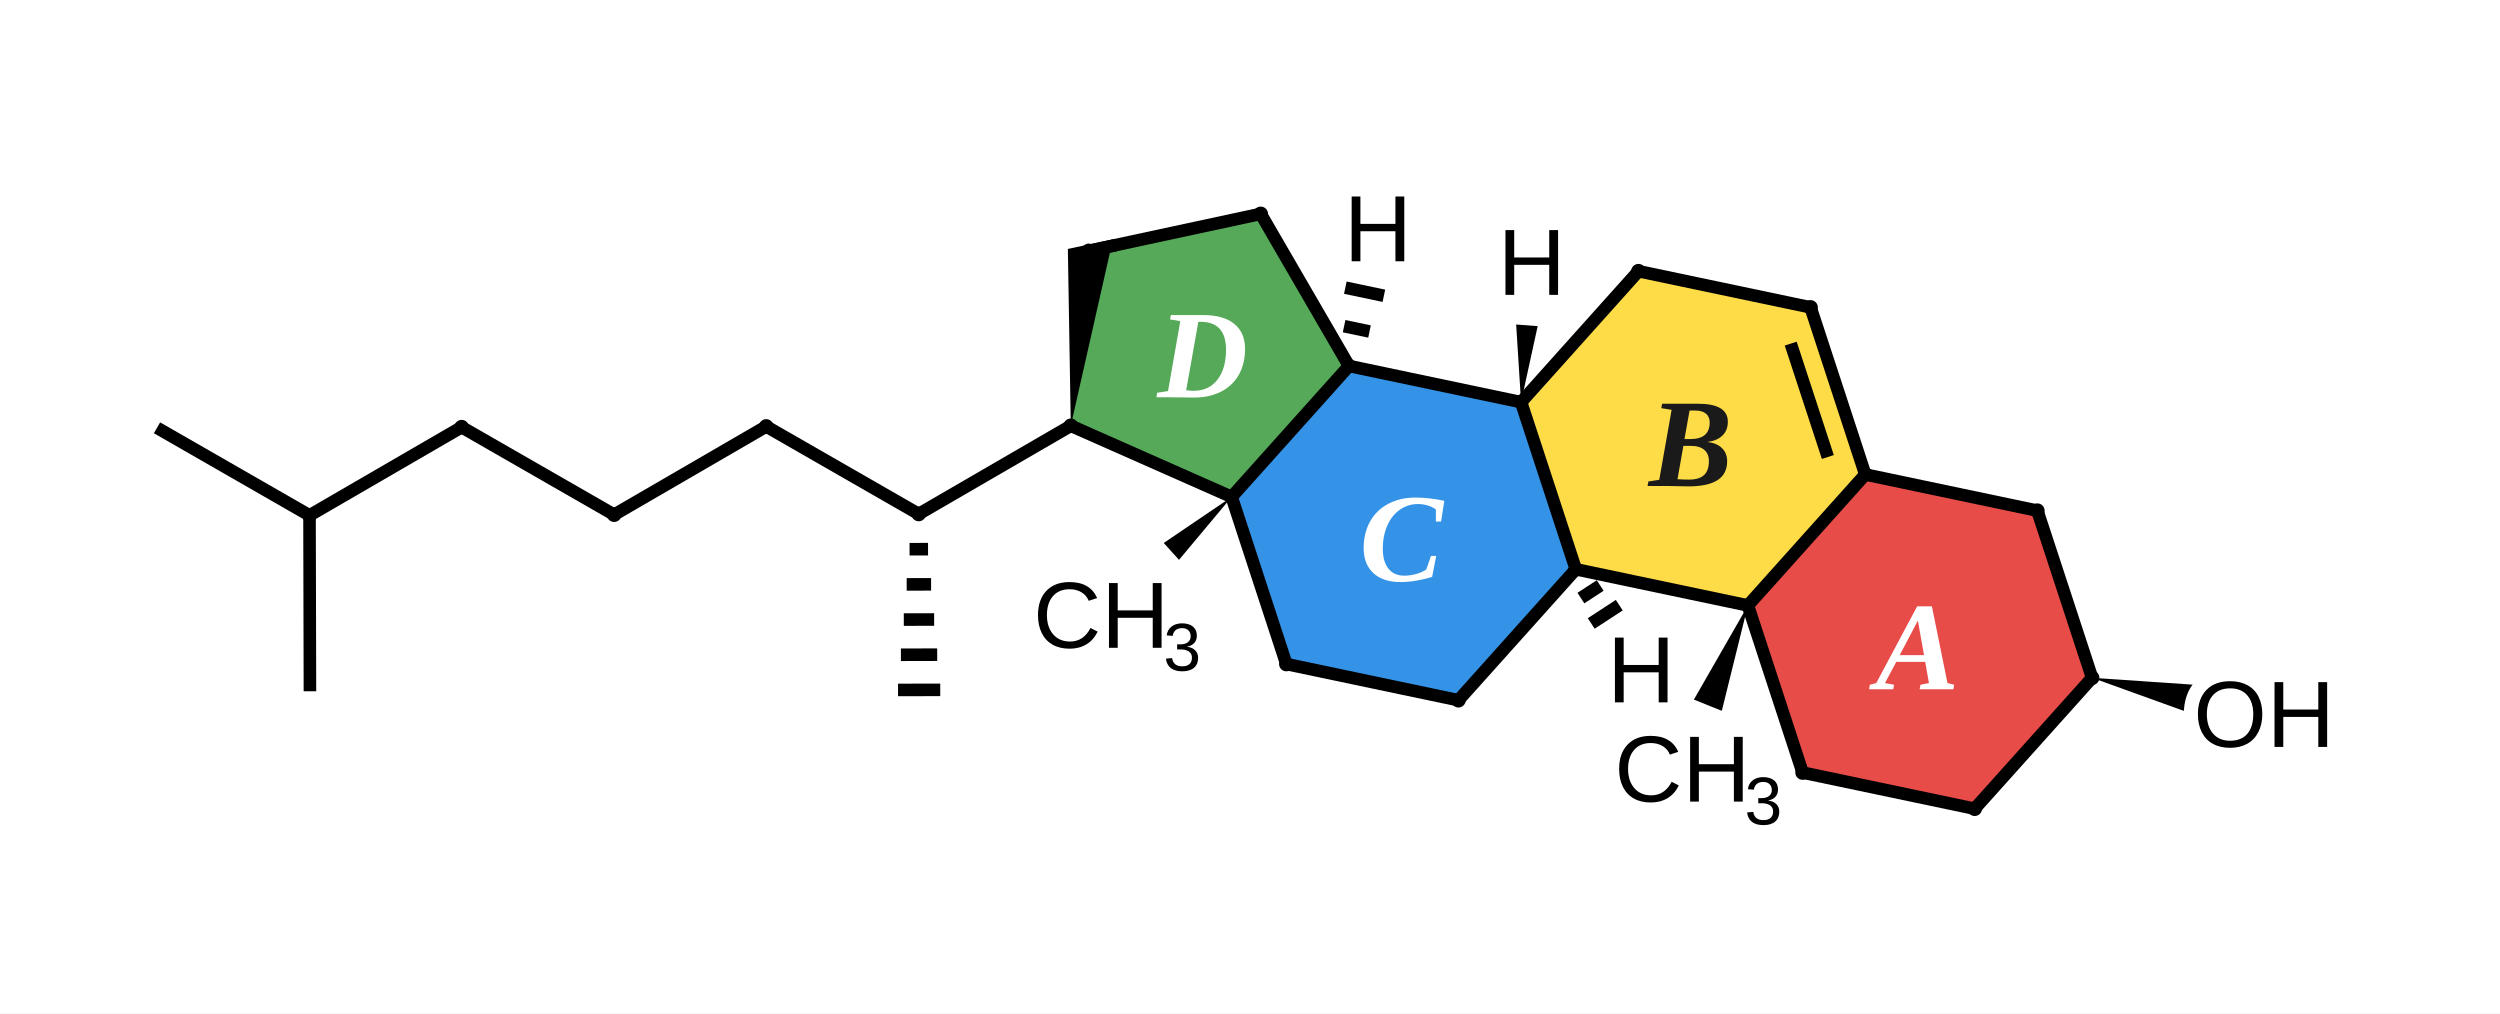
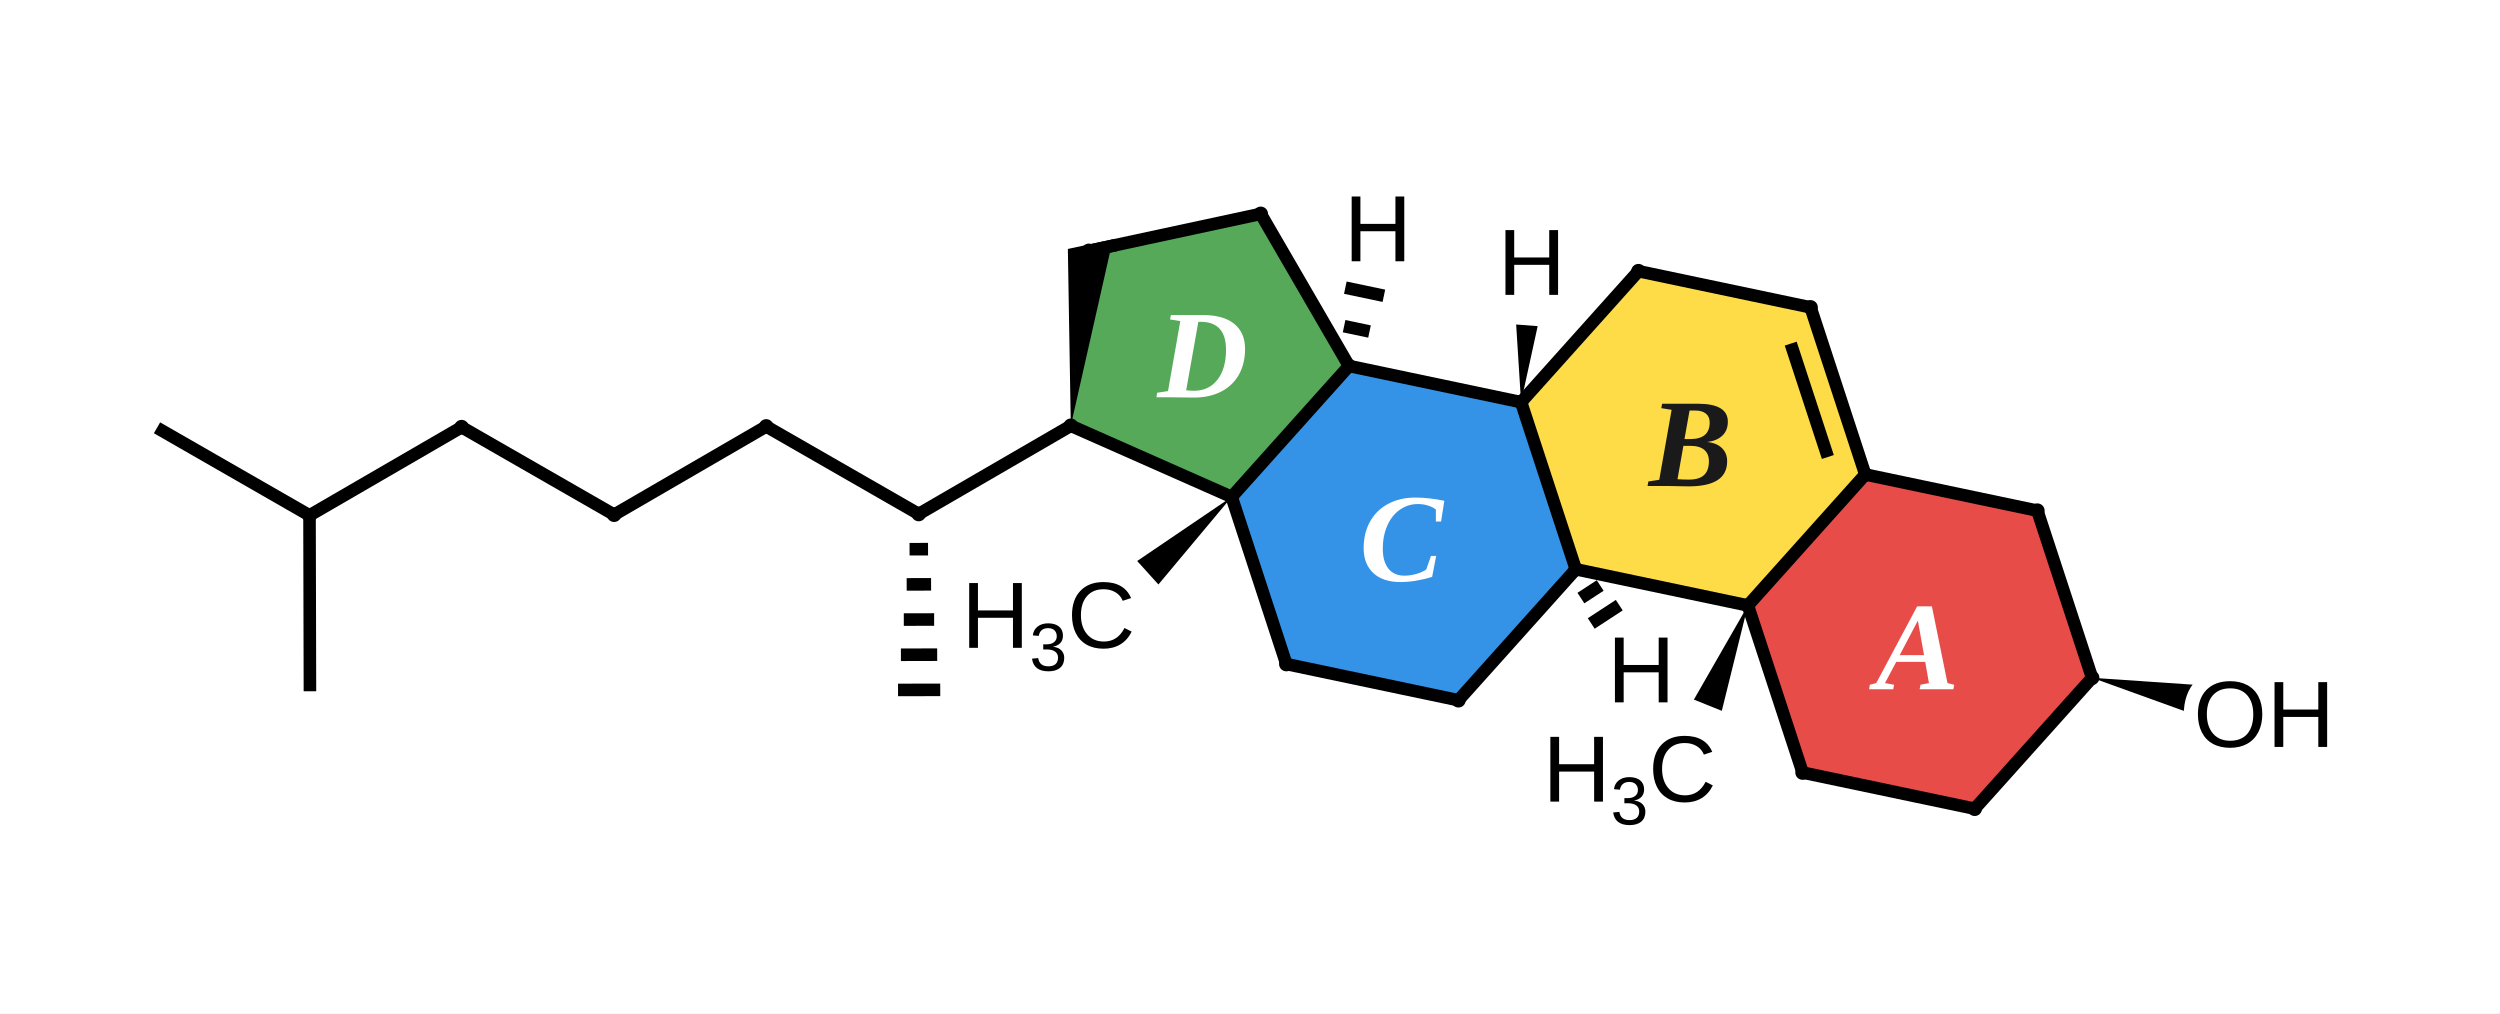
<svg xmlns="http://www.w3.org/2000/svg" width="398.059" height="161.352" viewBox="215.246 446.589 398.059 161.352" role="img" aria-label="cholesterol">
  <rect x="215.246" y="446.589" width="398.059" height="161.352" fill="#ffffff" />
  <path data-object-id="mol_clipboard_001" data-layer-index="0" data-object-type="molecule" data-chem-primitive="connected-carbon-chain" data-atom-count="31" data-bond-count="34" data-style-preset-id="chemdraft.synthetic" data-molecule-fill="true" data-molecule-fill-ring="true" data-ring-key="b10|b11|b27|b8|b9" d="M 385.742 514.381 L 411.352 525.71 L 430.039 504.86 L 415.983 480.64 L 388.615 486.531 Z" fill="#43a047" fill-opacity="0.9" stroke="none" pointer-events="none" />
  <path data-object-id="mol_clipboard_001" data-layer-index="0" data-object-type="molecule" data-chem-primitive="connected-carbon-chain" data-atom-count="31" data-bond-count="34" data-style-preset-id="chemdraft.synthetic" data-molecule-fill="true" data-molecule-fill-ring="true" data-ring-key="b11|b12|b13|b14|b15|b28" d="M 411.352 525.71 L 430.039 504.86 L 457.435 510.623 L 466.154 537.229 L 447.461 558.084 L 420.065 552.321 Z" fill="#1e88e5" fill-opacity="0.9" stroke="none" pointer-events="none" />
  <path data-object-id="mol_clipboard_001" data-layer-index="0" data-object-type="molecule" data-chem-primitive="connected-carbon-chain" data-atom-count="31" data-bond-count="34" data-style-preset-id="chemdraft.synthetic" data-molecule-fill="true" data-molecule-fill-ring="true" data-ring-key="b15|b16|b17|b18|b19|b29" d="M 457.435 510.623 L 466.154 537.229 L 493.55 542.992 L 512.243 522.137 L 503.53 495.531 L 476.128 489.768 Z" fill="#fdd835" fill-opacity="0.9" stroke="none" pointer-events="none" />
  <path data-object-id="mol_clipboard_001" data-layer-index="0" data-object-type="molecule" data-chem-primitive="connected-carbon-chain" data-atom-count="31" data-bond-count="34" data-style-preset-id="chemdraft.synthetic" data-molecule-fill="true" data-molecule-fill-ring="true" data-ring-key="b19|b20|b21|b22|b23|b30" d="M 493.55 542.992 L 512.243 522.137 L 539.639 527.899 L 548.359 554.511 L 529.665 575.36 L 502.264 569.598 Z" fill="#e53935" fill-opacity="0.9" stroke="none" pointer-events="none" />
  <g data-object-id="mol_clipboard_001" data-layer-index="0" data-object-type="molecule" data-chem-primitive="connected-carbon-chain" data-atom-count="31" data-bond-count="34" data-style-preset-id="chemdraft.synthetic" data-bond-layer-id="b0">
    <g data-bond-id="b0" data-bond-order="single" data-bond-segment="primary" data-bond-style="hashed">
      <line data-bond-hash-index="0" x1="360.069" y1="534.036" x2="363.013" y2="534.029" stroke="#000000" stroke-width="2" stroke-linecap="butt" />
      <line data-bond-hash-index="1" x1="359.61" y1="539.638" x2="363.498" y2="539.629" stroke="#000000" stroke-width="2" stroke-linecap="butt" />
      <line data-bond-hash-index="2" x1="359.152" y1="545.241" x2="363.984" y2="545.229" stroke="#000000" stroke-width="2" stroke-linecap="butt" />
      <line data-bond-hash-index="3" x1="358.693" y1="550.843" x2="364.469" y2="550.829" stroke="#000000" stroke-width="2" stroke-linecap="butt" />
      <line data-bond-hash-index="4" x1="358.235" y1="556.445" x2="364.955" y2="556.429" stroke="#000000" stroke-width="2" stroke-linecap="butt" />
    </g>
  </g>
  <g data-object-id="mol_clipboard_001" data-layer-index="0" data-object-type="molecule" data-chem-primitive="connected-carbon-chain" data-atom-count="31" data-bond-count="34" data-style-preset-id="chemdraft.synthetic" data-bond-layer-id="b1">
    <line data-bond-id="b1" data-bond-order="single" data-bond-segment="primary" x1="361.527" y1="528.431" x2="337.245" y2="514.487" stroke="#000000" stroke-width="2" stroke-linecap="butt" />
  </g>
  <g data-object-id="mol_clipboard_001" data-layer-index="0" data-object-type="molecule" data-chem-primitive="connected-carbon-chain" data-atom-count="31" data-bond-count="34" data-style-preset-id="chemdraft.synthetic" data-bond-layer-id="b2">
    <line data-bond-id="b2" data-bond-order="single" data-bond-segment="primary" x1="337.245" y1="514.487" x2="313.03" y2="528.543" stroke="#000000" stroke-width="2" stroke-linecap="butt" />
  </g>
  <g data-object-id="mol_clipboard_001" data-layer-index="0" data-object-type="molecule" data-chem-primitive="connected-carbon-chain" data-atom-count="31" data-bond-count="34" data-style-preset-id="chemdraft.synthetic" data-bond-layer-id="b3">
    <line data-bond-id="b3" data-bond-order="single" data-bond-segment="primary" x1="313.03" y1="528.543" x2="288.748" y2="514.599" stroke="#000000" stroke-width="2" stroke-linecap="butt" />
  </g>
  <g data-object-id="mol_clipboard_001" data-layer-index="0" data-object-type="molecule" data-chem-primitive="connected-carbon-chain" data-atom-count="31" data-bond-count="34" data-style-preset-id="chemdraft.synthetic" data-bond-layer-id="b4">
    <line data-bond-id="b4" data-bond-order="single" data-bond-segment="primary" x1="288.748" y1="514.599" x2="264.528" y2="528.65" stroke="#000000" stroke-width="2" stroke-linecap="butt" />
  </g>
  <g data-object-id="mol_clipboard_001" data-layer-index="0" data-object-type="molecule" data-chem-primitive="connected-carbon-chain" data-atom-count="31" data-bond-count="34" data-style-preset-id="chemdraft.synthetic" data-bond-layer-id="b5">
    <line data-bond-id="b5" data-bond-order="single" data-bond-segment="primary" x1="264.528" y1="528.65" x2="240.246" y2="514.705" stroke="#000000" stroke-width="2" stroke-linecap="butt" />
  </g>
  <g data-object-id="mol_clipboard_001" data-layer-index="0" data-object-type="molecule" data-chem-primitive="connected-carbon-chain" data-atom-count="31" data-bond-count="34" data-style-preset-id="chemdraft.synthetic" data-bond-layer-id="b6">
    <line data-bond-id="b6" data-bond-order="single" data-bond-segment="primary" x1="264.528" y1="528.65" x2="264.595" y2="556.656" stroke="#000000" stroke-width="2" stroke-linecap="butt" />
  </g>
  <g data-object-id="mol_clipboard_001" data-layer-index="0" data-object-type="molecule" data-chem-primitive="connected-carbon-chain" data-atom-count="31" data-bond-count="34" data-style-preset-id="chemdraft.synthetic" data-bond-layer-id="b7">
    <line data-bond-id="b7" data-bond-order="single" data-bond-segment="primary" x1="361.527" y1="528.431" x2="385.742" y2="514.381" stroke="#000000" stroke-width="2" stroke-linecap="butt" />
  </g>
  <g data-object-id="mol_clipboard_001" data-layer-index="0" data-object-type="molecule" data-chem-primitive="connected-carbon-chain" data-atom-count="31" data-bond-count="34" data-style-preset-id="chemdraft.synthetic" data-bond-layer-id="b8">
    <polygon data-bond-id="b8" data-bond-order="single" data-bond-segment="primary" data-bond-style="wedge" points="385.742,514.381 391.967,486.832 393.088,486.591 392.667,484.636 385.274,486.228" fill="#000000" stroke="none" />
  </g>
  <g data-object-id="mol_clipboard_001" data-layer-index="0" data-object-type="molecule" data-chem-primitive="connected-carbon-chain" data-atom-count="31" data-bond-count="34" data-style-preset-id="chemdraft.synthetic" data-bond-layer-id="b9">
    <line data-bond-id="b9" data-bond-order="single" data-bond-segment="primary" x1="388.615" y1="486.531" x2="415.983" y2="480.64" stroke="#000000" stroke-width="2" stroke-linecap="butt" />
  </g>
  <g data-object-id="mol_clipboard_001" data-layer-index="0" data-object-type="molecule" data-chem-primitive="connected-carbon-chain" data-atom-count="31" data-bond-count="34" data-style-preset-id="chemdraft.synthetic" data-bond-layer-id="b10">
    <line data-bond-id="b10" data-bond-order="single" data-bond-segment="primary" x1="430.039" y1="504.86" x2="415.983" y2="480.64" stroke="#000000" stroke-width="2" stroke-linecap="butt" />
  </g>
  <g data-object-id="mol_clipboard_001" data-layer-index="0" data-object-type="molecule" data-chem-primitive="connected-carbon-chain" data-atom-count="31" data-bond-count="34" data-style-preset-id="chemdraft.synthetic" data-bond-layer-id="b11">
    <line data-bond-id="b11" data-bond-order="single" data-bond-segment="primary" x1="430.039" y1="504.86" x2="411.352" y2="525.71" stroke="#000000" stroke-width="2" stroke-linecap="butt" />
  </g>
  <g data-object-id="mol_clipboard_001" data-layer-index="0" data-object-type="molecule" data-chem-primitive="connected-carbon-chain" data-atom-count="31" data-bond-count="34" data-style-preset-id="chemdraft.synthetic" data-bond-layer-id="b12">
    <line data-bond-id="b12" data-bond-order="single" data-bond-segment="primary" x1="411.352" y1="525.71" x2="420.065" y2="552.321" stroke="#000000" stroke-width="2" stroke-linecap="butt" />
  </g>
  <g data-object-id="mol_clipboard_001" data-layer-index="0" data-object-type="molecule" data-chem-primitive="connected-carbon-chain" data-atom-count="31" data-bond-count="34" data-style-preset-id="chemdraft.synthetic" data-bond-layer-id="b13">
    <line data-bond-id="b13" data-bond-order="single" data-bond-segment="primary" x1="420.065" y1="552.321" x2="447.461" y2="558.084" stroke="#000000" stroke-width="2" stroke-linecap="butt" />
  </g>
  <g data-object-id="mol_clipboard_001" data-layer-index="0" data-object-type="molecule" data-chem-primitive="connected-carbon-chain" data-atom-count="31" data-bond-count="34" data-style-preset-id="chemdraft.synthetic" data-bond-layer-id="b14">
    <line data-bond-id="b14" data-bond-order="single" data-bond-segment="primary" x1="466.154" y1="537.229" x2="447.461" y2="558.084" stroke="#000000" stroke-width="2" stroke-linecap="butt" />
  </g>
  <g data-object-id="mol_clipboard_001" data-layer-index="0" data-object-type="molecule" data-chem-primitive="connected-carbon-chain" data-atom-count="31" data-bond-count="34" data-style-preset-id="chemdraft.synthetic" data-bond-layer-id="b15">
    <line data-bond-id="b15" data-bond-order="single" data-bond-segment="primary" x1="466.154" y1="537.229" x2="457.435" y2="510.623" stroke="#000000" stroke-width="2" stroke-linecap="butt" />
  </g>
  <g data-object-id="mol_clipboard_001" data-layer-index="0" data-object-type="molecule" data-chem-primitive="connected-carbon-chain" data-atom-count="31" data-bond-count="34" data-style-preset-id="chemdraft.synthetic" data-bond-layer-id="b16">
    <line data-bond-id="b16" data-bond-order="single" data-bond-segment="primary" x1="457.435" y1="510.623" x2="476.128" y2="489.768" stroke="#000000" stroke-width="2" stroke-linecap="butt" />
  </g>
  <g data-object-id="mol_clipboard_001" data-layer-index="0" data-object-type="molecule" data-chem-primitive="connected-carbon-chain" data-atom-count="31" data-bond-count="34" data-style-preset-id="chemdraft.synthetic" data-bond-layer-id="b17">
    <line data-bond-id="b17" data-bond-order="single" data-bond-segment="primary" x1="476.128" y1="489.768" x2="503.53" y2="495.531" stroke="#000000" stroke-width="2" stroke-linecap="butt" />
  </g>
  <g data-object-id="mol_clipboard_001" data-layer-index="0" data-object-type="molecule" data-chem-primitive="connected-carbon-chain" data-atom-count="31" data-bond-count="34" data-style-preset-id="chemdraft.synthetic" data-bond-layer-id="b18">
    <line data-bond-id="b18" data-bond-order="double" data-bond-segment="primary" data-double-bond-side="left" x1="503.53" y1="495.531" x2="512.243" y2="522.137" stroke="#000000" stroke-width="2" stroke-linecap="butt" />
    <line data-bond-id="b18" data-bond-order="double" data-bond-segment="secondary" data-double-bond-side="left" x1="500.369" y1="501.301" x2="506.281" y2="519.354" stroke="#000000" stroke-width="2" stroke-linecap="butt" />
  </g>
  <g data-object-id="mol_clipboard_001" data-layer-index="0" data-object-type="molecule" data-chem-primitive="connected-carbon-chain" data-atom-count="31" data-bond-count="34" data-style-preset-id="chemdraft.synthetic" data-bond-layer-id="b19">
    <line data-bond-id="b19" data-bond-order="single" data-bond-segment="primary" x1="512.243" y1="522.137" x2="493.55" y2="542.992" stroke="#000000" stroke-width="2" stroke-linecap="butt" />
  </g>
  <g data-object-id="mol_clipboard_001" data-layer-index="0" data-object-type="molecule" data-chem-primitive="connected-carbon-chain" data-atom-count="31" data-bond-count="34" data-style-preset-id="chemdraft.synthetic" data-bond-layer-id="b20">
    <line data-bond-id="b20" data-bond-order="single" data-bond-segment="primary" x1="493.55" y1="542.992" x2="502.264" y2="569.598" stroke="#000000" stroke-width="2" stroke-linecap="butt" />
  </g>
  <g data-object-id="mol_clipboard_001" data-layer-index="0" data-object-type="molecule" data-chem-primitive="connected-carbon-chain" data-atom-count="31" data-bond-count="34" data-style-preset-id="chemdraft.synthetic" data-bond-layer-id="b21">
    <line data-bond-id="b21" data-bond-order="single" data-bond-segment="primary" x1="502.264" y1="569.598" x2="529.665" y2="575.36" stroke="#000000" stroke-width="2" stroke-linecap="butt" />
  </g>
  <g data-object-id="mol_clipboard_001" data-layer-index="0" data-object-type="molecule" data-chem-primitive="connected-carbon-chain" data-atom-count="31" data-bond-count="34" data-style-preset-id="chemdraft.synthetic" data-bond-layer-id="b22">
    <line data-bond-id="b22" data-bond-order="single" data-bond-segment="primary" x1="529.665" y1="575.36" x2="548.359" y2="554.511" stroke="#000000" stroke-width="2" stroke-linecap="butt" />
  </g>
  <g data-object-id="mol_clipboard_001" data-layer-index="0" data-object-type="molecule" data-chem-primitive="connected-carbon-chain" data-atom-count="31" data-bond-count="34" data-style-preset-id="chemdraft.synthetic" data-bond-layer-id="b23">
    <line data-bond-id="b23" data-bond-order="single" data-bond-segment="primary" x1="548.359" y1="554.511" x2="539.639" y2="527.899" stroke="#000000" stroke-width="2" stroke-linecap="butt" />
  </g>
  <g data-object-id="mol_clipboard_001" data-layer-index="0" data-object-type="molecule" data-chem-primitive="connected-carbon-chain" data-atom-count="31" data-bond-count="34" data-style-preset-id="chemdraft.synthetic" data-bond-layer-id="b24">
    <polygon data-bond-id="b24" data-bond-order="single" data-bond-segment="primary" data-bond-style="wedge" points="548.359,554.511 563.981,560.147 564.928,555.64" fill="#000000" stroke="none" />
  </g>
  <g data-object-id="mol_clipboard_001" data-layer-index="0" data-object-type="molecule" data-chem-primitive="connected-carbon-chain" data-atom-count="31" data-bond-count="34" data-style-preset-id="chemdraft.synthetic" data-bond-layer-id="b25">
    <polygon data-bond-id="b25" data-bond-order="single" data-bond-segment="primary" data-bond-style="wedge" points="493.55,542.992 484.951,557.982 489.398,559.767" fill="#000000" stroke="none" />
  </g>
  <g data-object-id="mol_clipboard_001" data-layer-index="0" data-object-type="molecule" data-chem-primitive="connected-carbon-chain" data-atom-count="31" data-bond-count="34" data-style-preset-id="chemdraft.synthetic" data-bond-layer-id="b26">
-     <polygon data-bond-id="b26" data-bond-order="single" data-bond-segment="primary" data-bond-style="wedge" points="411.352,525.71 400.541,533.043 402.971,535.73" fill="#000000" stroke="none" />
+     <polygon data-bond-id="b26" data-bond-order="single" data-bond-segment="primary" data-bond-style="wedge" points="411.352,525.71 396.311,535.913 399.692,539.651" fill="#000000" stroke="none" />
  </g>
  <g data-object-id="mol_clipboard_001" data-layer-index="0" data-object-type="molecule" data-chem-primitive="connected-carbon-chain" data-atom-count="31" data-bond-count="34" data-style-preset-id="chemdraft.synthetic" data-bond-layer-id="b27">
    <line data-bond-id="b27" data-bond-order="single" data-bond-segment="primary" x1="411.352" y1="525.71" x2="385.742" y2="514.381" stroke="#000000" stroke-width="2" stroke-linecap="butt" />
  </g>
  <g data-object-id="mol_clipboard_001" data-layer-index="0" data-object-type="molecule" data-chem-primitive="connected-carbon-chain" data-atom-count="31" data-bond-count="34" data-style-preset-id="chemdraft.synthetic" data-bond-layer-id="b28">
    <line data-bond-id="b28" data-bond-order="single" data-bond-segment="primary" x1="457.435" y1="510.623" x2="430.039" y2="504.86" stroke="#000000" stroke-width="2" stroke-linecap="butt" />
  </g>
  <g data-object-id="mol_clipboard_001" data-layer-index="0" data-object-type="molecule" data-chem-primitive="connected-carbon-chain" data-atom-count="31" data-bond-count="34" data-style-preset-id="chemdraft.synthetic" data-bond-layer-id="b29">
    <line data-bond-id="b29" data-bond-order="single" data-bond-segment="primary" x1="493.55" y1="542.992" x2="466.154" y2="537.229" stroke="#000000" stroke-width="2" stroke-linecap="butt" />
  </g>
  <g data-object-id="mol_clipboard_001" data-layer-index="0" data-object-type="molecule" data-chem-primitive="connected-carbon-chain" data-atom-count="31" data-bond-count="34" data-style-preset-id="chemdraft.synthetic" data-bond-layer-id="b30">
    <line data-bond-id="b30" data-bond-order="single" data-bond-segment="primary" x1="539.639" y1="527.899" x2="512.243" y2="522.137" stroke="#000000" stroke-width="2" stroke-linecap="butt" />
  </g>
  <g data-object-id="mol_clipboard_001" data-layer-index="0" data-object-type="molecule" data-chem-primitive="connected-carbon-chain" data-atom-count="31" data-bond-count="34" data-style-preset-id="chemdraft.synthetic" data-bond-layer-id="b_h_a11">
    <g data-bond-id="b_h_a11" data-bond-order="single" data-bond-segment="primary" data-bond-style="hashed">
      <line data-bond-hash-index="0" x1="433.305" y1="499.375" x2="429.258" y2="498.524" stroke="#000000" stroke-width="2" stroke-linecap="butt" />
      <line data-bond-hash-index="1" x1="435.593" y1="493.684" x2="429.455" y2="492.394" stroke="#000000" stroke-width="2" stroke-linecap="butt" />
    </g>
  </g>
  <g data-object-id="mol_clipboard_001" data-layer-index="0" data-object-type="molecule" data-chem-primitive="connected-carbon-chain" data-atom-count="31" data-bond-count="34" data-style-preset-id="chemdraft.synthetic" data-bond-layer-id="b_h_a15">
    <g data-bond-id="b_h_a15" data-bond-order="single" data-bond-segment="primary" data-bond-style="hashed">
      <line data-bond-hash-index="0" x1="466.962" y1="541.818" x2="470.031" y2="539.814" stroke="#000000" stroke-width="2" stroke-linecap="butt" />
      <line data-bond-hash-index="1" x1="468.607" y1="545.86" x2="473.071" y2="542.945" stroke="#000000" stroke-width="2" stroke-linecap="butt" />
    </g>
  </g>
  <g data-object-id="mol_clipboard_001" data-layer-index="0" data-object-type="molecule" data-chem-primitive="connected-carbon-chain" data-atom-count="31" data-bond-count="34" data-style-preset-id="chemdraft.synthetic" data-bond-layer-id="b_h_a16">
    <polygon data-bond-id="b_h_a16" data-bond-order="single" data-bond-segment="primary" data-bond-style="wedge" points="457.435,510.623 460.08,498.518 456.654,498.257" fill="#000000" stroke="none" />
  </g>
  <circle data-object-id="mol_clipboard_001" data-layer-index="0" data-object-type="molecule" data-chem-primitive="connected-carbon-chain" data-atom-count="31" data-bond-count="34" data-style-preset-id="chemdraft.synthetic" data-atom-id="a1" cx="361.527" cy="528.431" r="1.16" fill="#000000" stroke="none" pointer-events="none" />
  <circle data-object-id="mol_clipboard_001" data-layer-index="0" data-object-type="molecule" data-chem-primitive="connected-carbon-chain" data-atom-count="31" data-bond-count="34" data-style-preset-id="chemdraft.synthetic" data-atom-id="a2" cx="337.245" cy="514.487" r="1.16" fill="#000000" stroke="none" pointer-events="none" />
  <circle data-object-id="mol_clipboard_001" data-layer-index="0" data-object-type="molecule" data-chem-primitive="connected-carbon-chain" data-atom-count="31" data-bond-count="34" data-style-preset-id="chemdraft.synthetic" data-atom-id="a3" cx="313.03" cy="528.543" r="1.16" fill="#000000" stroke="none" pointer-events="none" />
  <circle data-object-id="mol_clipboard_001" data-layer-index="0" data-object-type="molecule" data-chem-primitive="connected-carbon-chain" data-atom-count="31" data-bond-count="34" data-style-preset-id="chemdraft.synthetic" data-atom-id="a4" cx="288.748" cy="514.599" r="1.16" fill="#000000" stroke="none" pointer-events="none" />
  <circle data-object-id="mol_clipboard_001" data-layer-index="0" data-object-type="molecule" data-chem-primitive="connected-carbon-chain" data-atom-count="31" data-bond-count="34" data-style-preset-id="chemdraft.synthetic" data-atom-id="a5" cx="264.528" cy="528.65" r="1.16" fill="#000000" stroke="none" pointer-events="none" />
  <circle data-object-id="mol_clipboard_001" data-layer-index="0" data-object-type="molecule" data-chem-primitive="connected-carbon-chain" data-atom-count="31" data-bond-count="34" data-style-preset-id="chemdraft.synthetic" data-atom-id="a8" cx="385.742" cy="514.381" r="1.16" fill="#000000" stroke="none" pointer-events="none" />
  <circle data-object-id="mol_clipboard_001" data-layer-index="0" data-object-type="molecule" data-chem-primitive="connected-carbon-chain" data-atom-count="31" data-bond-count="34" data-style-preset-id="chemdraft.synthetic" data-atom-id="a9" cx="388.615" cy="486.531" r="1.16" fill="#000000" stroke="none" pointer-events="none" />
  <circle data-object-id="mol_clipboard_001" data-layer-index="0" data-object-type="molecule" data-chem-primitive="connected-carbon-chain" data-atom-count="31" data-bond-count="34" data-style-preset-id="chemdraft.synthetic" data-atom-id="a10" cx="415.983" cy="480.64" r="1.16" fill="#000000" stroke="none" pointer-events="none" />
  <circle data-object-id="mol_clipboard_001" data-layer-index="0" data-object-type="molecule" data-chem-primitive="connected-carbon-chain" data-atom-count="31" data-bond-count="34" data-style-preset-id="chemdraft.synthetic" data-atom-id="a11" cx="430.039" cy="504.86" r="1.16" fill="#000000" stroke="none" pointer-events="none" />
  <circle data-object-id="mol_clipboard_001" data-layer-index="0" data-object-type="molecule" data-chem-primitive="connected-carbon-chain" data-atom-count="31" data-bond-count="34" data-style-preset-id="chemdraft.synthetic" data-atom-id="a12" cx="411.352" cy="525.71" r="1.16" fill="#000000" stroke="none" pointer-events="none" />
  <circle data-object-id="mol_clipboard_001" data-layer-index="0" data-object-type="molecule" data-chem-primitive="connected-carbon-chain" data-atom-count="31" data-bond-count="34" data-style-preset-id="chemdraft.synthetic" data-atom-id="a13" cx="420.065" cy="552.321" r="1.16" fill="#000000" stroke="none" pointer-events="none" />
  <circle data-object-id="mol_clipboard_001" data-layer-index="0" data-object-type="molecule" data-chem-primitive="connected-carbon-chain" data-atom-count="31" data-bond-count="34" data-style-preset-id="chemdraft.synthetic" data-atom-id="a14" cx="447.461" cy="558.084" r="1.16" fill="#000000" stroke="none" pointer-events="none" />
  <circle data-object-id="mol_clipboard_001" data-layer-index="0" data-object-type="molecule" data-chem-primitive="connected-carbon-chain" data-atom-count="31" data-bond-count="34" data-style-preset-id="chemdraft.synthetic" data-atom-id="a15" cx="466.154" cy="537.229" r="1.16" fill="#000000" stroke="none" pointer-events="none" />
  <circle data-object-id="mol_clipboard_001" data-layer-index="0" data-object-type="molecule" data-chem-primitive="connected-carbon-chain" data-atom-count="31" data-bond-count="34" data-style-preset-id="chemdraft.synthetic" data-atom-id="a16" cx="457.435" cy="510.623" r="1.16" fill="#000000" stroke="none" pointer-events="none" />
  <circle data-object-id="mol_clipboard_001" data-layer-index="0" data-object-type="molecule" data-chem-primitive="connected-carbon-chain" data-atom-count="31" data-bond-count="34" data-style-preset-id="chemdraft.synthetic" data-atom-id="a17" cx="476.128" cy="489.768" r="1.16" fill="#000000" stroke="none" pointer-events="none" />
  <circle data-object-id="mol_clipboard_001" data-layer-index="0" data-object-type="molecule" data-chem-primitive="connected-carbon-chain" data-atom-count="31" data-bond-count="34" data-style-preset-id="chemdraft.synthetic" data-atom-id="a18" cx="503.53" cy="495.531" r="1.16" fill="#000000" stroke="none" pointer-events="none" />
  <circle data-object-id="mol_clipboard_001" data-layer-index="0" data-object-type="molecule" data-chem-primitive="connected-carbon-chain" data-atom-count="31" data-bond-count="34" data-style-preset-id="chemdraft.synthetic" data-atom-id="a19" cx="512.243" cy="522.137" r="1.16" fill="#000000" stroke="none" pointer-events="none" />
  <circle data-object-id="mol_clipboard_001" data-layer-index="0" data-object-type="molecule" data-chem-primitive="connected-carbon-chain" data-atom-count="31" data-bond-count="34" data-style-preset-id="chemdraft.synthetic" data-atom-id="a20" cx="493.55" cy="542.992" r="1.16" fill="#000000" stroke="none" pointer-events="none" />
  <circle data-object-id="mol_clipboard_001" data-layer-index="0" data-object-type="molecule" data-chem-primitive="connected-carbon-chain" data-atom-count="31" data-bond-count="34" data-style-preset-id="chemdraft.synthetic" data-atom-id="a21" cx="502.264" cy="569.598" r="1.16" fill="#000000" stroke="none" pointer-events="none" />
  <circle data-object-id="mol_clipboard_001" data-layer-index="0" data-object-type="molecule" data-chem-primitive="connected-carbon-chain" data-atom-count="31" data-bond-count="34" data-style-preset-id="chemdraft.synthetic" data-atom-id="a22" cx="529.665" cy="575.36" r="1.16" fill="#000000" stroke="none" pointer-events="none" />
  <circle data-object-id="mol_clipboard_001" data-layer-index="0" data-object-type="molecule" data-chem-primitive="connected-carbon-chain" data-atom-count="31" data-bond-count="34" data-style-preset-id="chemdraft.synthetic" data-atom-id="a23" cx="548.359" cy="554.511" r="1.16" fill="#000000" stroke="none" pointer-events="none" />
  <circle data-object-id="mol_clipboard_001" data-layer-index="0" data-object-type="molecule" data-chem-primitive="connected-carbon-chain" data-atom-count="31" data-bond-count="34" data-style-preset-id="chemdraft.synthetic" data-atom-id="a24" cx="539.639" cy="527.899" r="1.16" fill="#000000" stroke="none" pointer-events="none" />
  <g data-object-id="mol_clipboard_001" data-layer-index="0" data-object-type="molecule" data-chem-primitive="connected-carbon-chain" data-atom-count="31" data-bond-count="34" data-style-preset-id="chemdraft.synthetic" transform="translate(575.754 560.268)" data-atom-label="OH" fill="#000000" font-family="Arial, Helvetica, sans-serif" font-size="15" font-weight="400" font-style="normal">
    <text x="0" y="0" dy="0.35em" text-anchor="middle" fill="#ffffff" stroke="#ffffff" stroke-width="4.5" stroke-linejoin="round" stroke-linecap="round" aria-hidden="true">OH</text>
    <text data-atom-label-run="normal" x="0" y="0" dy="0.35em" text-anchor="middle">OH</text>
  </g>
-   <g data-object-id="mol_clipboard_001" data-layer-index="0" data-object-type="molecule" data-chem-primitive="connected-carbon-chain" data-atom-count="31" data-bond-count="34" data-style-preset-id="chemdraft.synthetic" transform="translate(483.12 568.975)" data-atom-label="CH3" fill="#000000" font-family="Arial, Helvetica, sans-serif" font-size="15" font-weight="400" font-style="normal">
+   <g data-object-id="mol_clipboard_001" data-layer-index="0" data-object-type="molecule" data-chem-primitive="connected-carbon-chain" data-atom-count="31" data-bond-count="34" data-style-preset-id="chemdraft.synthetic" transform="translate(483.12 568.975)" data-atom-label="H3C" fill="#000000" font-family="Arial, Helvetica, sans-serif" font-size="15" font-weight="400" font-style="normal">
    <defs>
      <clipPath id="label-halo-mol_clipboard_001-a26-clip-0" clipPathUnits="userSpaceOnUse">
-         <path d="M 493.55 542.992 L 512.243 522.137 L 539.639 527.899 L 548.359 554.511 L 529.665 575.36 L 502.264 569.598 Z" />
-       </clipPath>
-       <pattern id="label-halo-mol_clipboard_001-a26" patternUnits="userSpaceOnUse" patternContentUnits="userSpaceOnUse" x="-14.55" y="-47.838" width="80.788" height="63.804" viewBox="-14.55 -47.838 80.788 63.804">
-         <rect x="-14.55" y="-47.838" width="80.788" height="63.804" fill="#ffffff" />
+         <path d="M 411.352 525.71 L 430.039 504.86 L 457.435 510.623 L 466.154 537.229 L 447.461 558.084 L 420.065 552.321 Z" />
+       </clipPath>
+       <pattern id="label-halo-mol_clipboard_001-a26" patternUnits="userSpaceOnUse" patternContentUnits="userSpaceOnUse" x="-72.769" y="-65.115" width="83.434" height="81.081" viewBox="-72.769 -65.115 83.434 81.081">
+         <rect x="-72.769" y="-65.115" width="83.434" height="81.081" fill="#ffffff" />
        <g transform="scale(1) translate(-483.1204 -568.9749)">
-           <g data-label-halo-ring="b19|b20|b21|b22|b23|b30" clip-path="url(#label-halo-mol_clipboard_001-a26-clip-0)">
-             <path d="M 493.55 542.992 L 512.243 522.137 L 539.639 527.899 L 548.359 554.511 L 529.665 575.36 L 502.264 569.598 Z" stroke="none" fill="#e53935" fill-opacity="0.9" />
+           <g data-label-halo-ring="b11|b12|b13|b14|b15|b28" clip-path="url(#label-halo-mol_clipboard_001-a26-clip-0)">
+             <path d="M 411.352 525.71 L 430.039 504.86 L 457.435 510.623 L 466.154 537.229 L 447.461 558.084 L 420.065 552.321 Z" stroke="none" fill="#1e88e5" fill-opacity="0.9" />
          </g>
        </g>
      </pattern>
    </defs>
    <g data-label-halo-paint="label-halo-mol_clipboard_001-a26">
-       <text x="0" y="0" dy="0.35em" text-anchor="middle" fill="none" stroke="url(#label-halo-mol_clipboard_001-a26)" stroke-width="4.5" stroke-linejoin="round" stroke-linecap="round" aria-hidden="true" fill-opacity="1" stroke-opacity="1">CH</text>
-       <text x="9.9" y="5.1" dy="0.35em" text-anchor="start" font-size="10.8" fill="none" stroke="url(#label-halo-mol_clipboard_001-a26)" stroke-width="4.5" stroke-linejoin="round" stroke-linecap="round" aria-hidden="true" fill-opacity="1" stroke-opacity="1">3</text>
-     </g>
-     <text data-atom-label-run="normal" x="0" y="0" dy="0.35em" text-anchor="middle">CH</text>
-     <text data-atom-label-run="subscript" x="9.9" y="5.1" dy="0.35em" text-anchor="start" font-size="10.8">3</text>
-   </g>
-   <g data-object-id="mol_clipboard_001" data-layer-index="0" data-object-type="molecule" data-chem-primitive="connected-carbon-chain" data-atom-count="31" data-bond-count="34" data-style-preset-id="chemdraft.synthetic" transform="translate(390.586 544.487)" data-atom-label="CH3" fill="#000000" font-family="Arial, Helvetica, sans-serif" font-size="15" font-weight="400" font-style="normal">
-     <text x="0" y="0" dy="0.35em" text-anchor="middle" fill="#ffffff" stroke="#ffffff" stroke-width="4.5" stroke-linejoin="round" stroke-linecap="round" aria-hidden="true">CH</text>
-     <text x="9.9" y="5.1" dy="0.35em" text-anchor="start" font-size="10.8" fill="#ffffff" stroke="#ffffff" stroke-width="4.5" stroke-linejoin="round" stroke-linecap="round" aria-hidden="true">3</text>
-     <text data-atom-label-run="normal" x="0" y="0" dy="0.35em" text-anchor="middle">CH</text>
-     <text data-atom-label-run="subscript" x="9.9" y="5.1" dy="0.35em" text-anchor="start" font-size="10.8">3</text>
+       <text x="-11.42" y="0" dy="0.35em" text-anchor="end" fill="none" stroke="url(#label-halo-mol_clipboard_001-a26)" stroke-width="4.5" stroke-linejoin="round" stroke-linecap="round" aria-hidden="true" fill-opacity="1" stroke-opacity="1">H</text>
+       <text x="-5.415" y="5.1" dy="0.35em" text-anchor="end" font-size="10.8" fill="none" stroke="url(#label-halo-mol_clipboard_001-a26)" stroke-width="4.5" stroke-linejoin="round" stroke-linecap="round" aria-hidden="true" fill-opacity="1" stroke-opacity="1">3</text>
+       <text x="0" y="0" dy="0.35em" text-anchor="middle" fill="none" stroke="url(#label-halo-mol_clipboard_001-a26)" stroke-width="4.5" stroke-linejoin="round" stroke-linecap="round" aria-hidden="true" fill-opacity="1" stroke-opacity="1">C</text>
+     </g>
+     <text data-atom-label-run="normal" x="-11.42" y="0" dy="0.35em" text-anchor="end">H</text>
+     <text data-atom-label-run="subscript" x="-5.415" y="5.1" dy="0.35em" text-anchor="end" font-size="10.8">3</text>
+     <text data-atom-label-run="normal" x="0" y="0" dy="0.35em" text-anchor="middle">C</text>
+   </g>
+   <g data-object-id="mol_clipboard_001" data-layer-index="0" data-object-type="molecule" data-chem-primitive="connected-carbon-chain" data-atom-count="31" data-bond-count="34" data-style-preset-id="chemdraft.synthetic" transform="translate(390.586 544.487)" data-atom-label="H3C" fill="#000000" font-family="Arial, Helvetica, sans-serif" font-size="15" font-weight="400" font-style="normal">
+     <text x="-11.42" y="0" dy="0.35em" text-anchor="end" fill="#ffffff" stroke="#ffffff" stroke-width="4.5" stroke-linejoin="round" stroke-linecap="round" aria-hidden="true">H</text>
+     <text x="-5.415" y="5.1" dy="0.35em" text-anchor="end" font-size="10.8" fill="#ffffff" stroke="#ffffff" stroke-width="4.5" stroke-linejoin="round" stroke-linecap="round" aria-hidden="true">3</text>
+     <text x="0" y="0" dy="0.35em" text-anchor="middle" fill="#ffffff" stroke="#ffffff" stroke-width="4.5" stroke-linejoin="round" stroke-linecap="round" aria-hidden="true">C</text>
+     <text data-atom-label-run="normal" x="-11.42" y="0" dy="0.35em" text-anchor="end">H</text>
+     <text data-atom-label-run="subscript" x="-5.415" y="5.1" dy="0.35em" text-anchor="end" font-size="10.8">3</text>
+     <text data-atom-label-run="normal" x="0" y="0" dy="0.35em" text-anchor="middle">C</text>
  </g>
  <g data-object-id="mol_clipboard_001" data-layer-index="0" data-object-type="molecule" data-chem-primitive="connected-carbon-chain" data-atom-count="31" data-bond-count="34" data-style-preset-id="chemdraft.synthetic" transform="translate(434.647 482.939)" data-atom-label="H" fill="#000000" font-family="Arial, Helvetica, sans-serif" font-size="15" font-weight="400" font-style="normal">
    <defs>
      <clipPath id="label-halo-mol_clipboard_001-h_a11-clip-0" clipPathUnits="userSpaceOnUse">
        <path d="M 385.742 514.381 L 411.352 525.71 L 430.039 504.86 L 415.983 480.64 L 388.615 486.531 Z" />
      </clipPath>
      <pattern id="label-halo-mol_clipboard_001-h_a11" patternUnits="userSpaceOnUse" patternContentUnits="userSpaceOnUse" x="-49.905" y="-13.35" width="59.805" height="57.12" viewBox="-49.905 -13.35 59.805 57.12">
        <rect x="-49.905" y="-13.35" width="59.805" height="57.12" fill="#ffffff" />
        <g transform="scale(1) translate(-434.647 -482.9393)">
          <g data-label-halo-ring="b10|b11|b27|b8|b9" clip-path="url(#label-halo-mol_clipboard_001-h_a11-clip-0)">
            <path d="M 385.742 514.381 L 411.352 525.71 L 430.039 504.86 L 415.983 480.64 L 388.615 486.531 Z" stroke="none" fill="#43a047" fill-opacity="0.9" />
          </g>
        </g>
      </pattern>
    </defs>
    <g data-label-halo-paint="label-halo-mol_clipboard_001-h_a11">
      <text x="0" y="0" dy="0.35em" text-anchor="middle" fill="none" stroke="url(#label-halo-mol_clipboard_001-h_a11)" stroke-width="4.5" stroke-linejoin="round" stroke-linecap="round" aria-hidden="true" fill-opacity="1" stroke-opacity="1">H</text>
    </g>
    <text data-atom-label-run="normal" x="0" y="0" dy="0.35em" text-anchor="middle">H</text>
  </g>
  <g data-object-id="mol_clipboard_001" data-layer-index="0" data-object-type="molecule" data-chem-primitive="connected-carbon-chain" data-atom-count="31" data-bond-count="34" data-style-preset-id="chemdraft.synthetic" transform="translate(476.565 553.171)" data-atom-label="H" fill="#000000" font-family="Arial, Helvetica, sans-serif" font-size="15" font-weight="400" font-style="normal">
    <defs>
      <clipPath id="label-halo-mol_clipboard_001-h_a15-clip-0" clipPathUnits="userSpaceOnUse">
        <path d="M 457.435 510.623 L 466.154 537.229 L 493.55 542.992 L 512.243 522.137 L 503.53 495.531 L 476.128 489.768 Z" />
      </clipPath>
      <pattern id="label-halo-mol_clipboard_001-h_a15" patternUnits="userSpaceOnUse" patternContentUnits="userSpaceOnUse" x="-20.13" y="-64.403" width="56.808" height="77.753" viewBox="-20.13 -64.403 56.808 77.753">
        <rect x="-20.13" y="-64.403" width="56.808" height="77.753" fill="#ffffff" />
        <g transform="scale(1) translate(-476.5647 -553.171)">
          <g data-label-halo-ring="b15|b16|b17|b18|b19|b29" clip-path="url(#label-halo-mol_clipboard_001-h_a15-clip-0)">
            <path d="M 457.435 510.623 L 466.154 537.229 L 493.55 542.992 L 512.243 522.137 L 503.53 495.531 L 476.128 489.768 Z" stroke="none" fill="#fdd835" fill-opacity="0.9" />
          </g>
        </g>
      </pattern>
    </defs>
    <g data-label-halo-paint="label-halo-mol_clipboard_001-h_a15">
      <text x="0" y="0" dy="0.35em" text-anchor="middle" fill="none" stroke="url(#label-halo-mol_clipboard_001-h_a15)" stroke-width="4.5" stroke-linejoin="round" stroke-linecap="round" aria-hidden="true" fill-opacity="1" stroke-opacity="1">H</text>
    </g>
    <text data-atom-label-run="normal" x="0" y="0" dy="0.35em" text-anchor="middle">H</text>
  </g>
  <g data-object-id="mol_clipboard_001" data-layer-index="0" data-object-type="molecule" data-chem-primitive="connected-carbon-chain" data-atom-count="31" data-bond-count="34" data-style-preset-id="chemdraft.synthetic" transform="translate(459.136 488.288)" data-atom-label="H" fill="#000000" font-family="Arial, Helvetica, sans-serif" font-size="15" font-weight="400" font-style="normal">
    <defs>
      <clipPath id="label-halo-mol_clipboard_001-h_a16-clip-0" clipPathUnits="userSpaceOnUse">
        <path d="M 457.435 510.623 L 466.154 537.229 L 493.55 542.992 L 512.243 522.137 L 503.53 495.531 L 476.128 489.768 Z" />
      </clipPath>
      <pattern id="label-halo-mol_clipboard_001-h_a16" patternUnits="userSpaceOnUse" patternContentUnits="userSpaceOnUse" x="-9.9" y="-13.35" width="64.007" height="69.054" viewBox="-9.9 -13.35 64.007 69.054">
        <rect x="-9.9" y="-13.35" width="64.007" height="69.054" fill="#ffffff" />
        <g transform="scale(1) translate(-459.136 -488.2875)">
          <g data-label-halo-ring="b15|b16|b17|b18|b19|b29" clip-path="url(#label-halo-mol_clipboard_001-h_a16-clip-0)">
            <path d="M 457.435 510.623 L 466.154 537.229 L 493.55 542.992 L 512.243 522.137 L 503.53 495.531 L 476.128 489.768 Z" stroke="none" fill="#fdd835" fill-opacity="0.9" />
          </g>
        </g>
      </pattern>
    </defs>
    <g data-label-halo-paint="label-halo-mol_clipboard_001-h_a16">
      <text x="0" y="0" dy="0.35em" text-anchor="middle" fill="none" stroke="url(#label-halo-mol_clipboard_001-h_a16)" stroke-width="4.5" stroke-linejoin="round" stroke-linecap="round" aria-hidden="true" fill-opacity="1" stroke-opacity="1">H</text>
    </g>
    <text data-atom-label-run="normal" x="0" y="0" dy="0.35em" text-anchor="middle">H</text>
  </g>
  <text data-object-id="ring-letter-mol_clipboard_001-A" data-layer-index="1" data-object-type="text" x="520.55" y="556.337" font-family="Times New Roman, Times, serif" font-size="20" font-weight="700" font-style="italic" text-decoration="none" letter-spacing="0" text-anchor="middle" fill="#ffffff">
    <tspan x="520.55">A</tspan>
  </text>
  <text data-object-id="ring-letter-mol_clipboard_001-B" data-layer-index="2" data-object-type="text" x="484.435" y="523.968" font-family="Times New Roman, Times, serif" font-size="20" font-weight="700" font-style="italic" text-decoration="none" letter-spacing="0" text-anchor="middle" fill="#1a1a1a">
    <tspan x="484.435">B</tspan>
  </text>
  <text data-object-id="ring-letter-mol_clipboard_001-C" data-layer-index="3" data-object-type="text" x="438.352" y="539.06" font-family="Times New Roman, Times, serif" font-size="20" font-weight="700" font-style="italic" text-decoration="none" letter-spacing="0" text-anchor="middle" fill="#ffffff">
    <tspan x="438.352">C</tspan>
  </text>
  <text data-object-id="ring-letter-mol_clipboard_001-D" data-layer-index="4" data-object-type="text" x="406.742" y="509.84" font-family="Times New Roman, Times, serif" font-size="20" font-weight="700" font-style="italic" text-decoration="none" letter-spacing="0" text-anchor="middle" fill="#ffffff">
    <tspan x="406.742">D</tspan>
  </text>
</svg>
